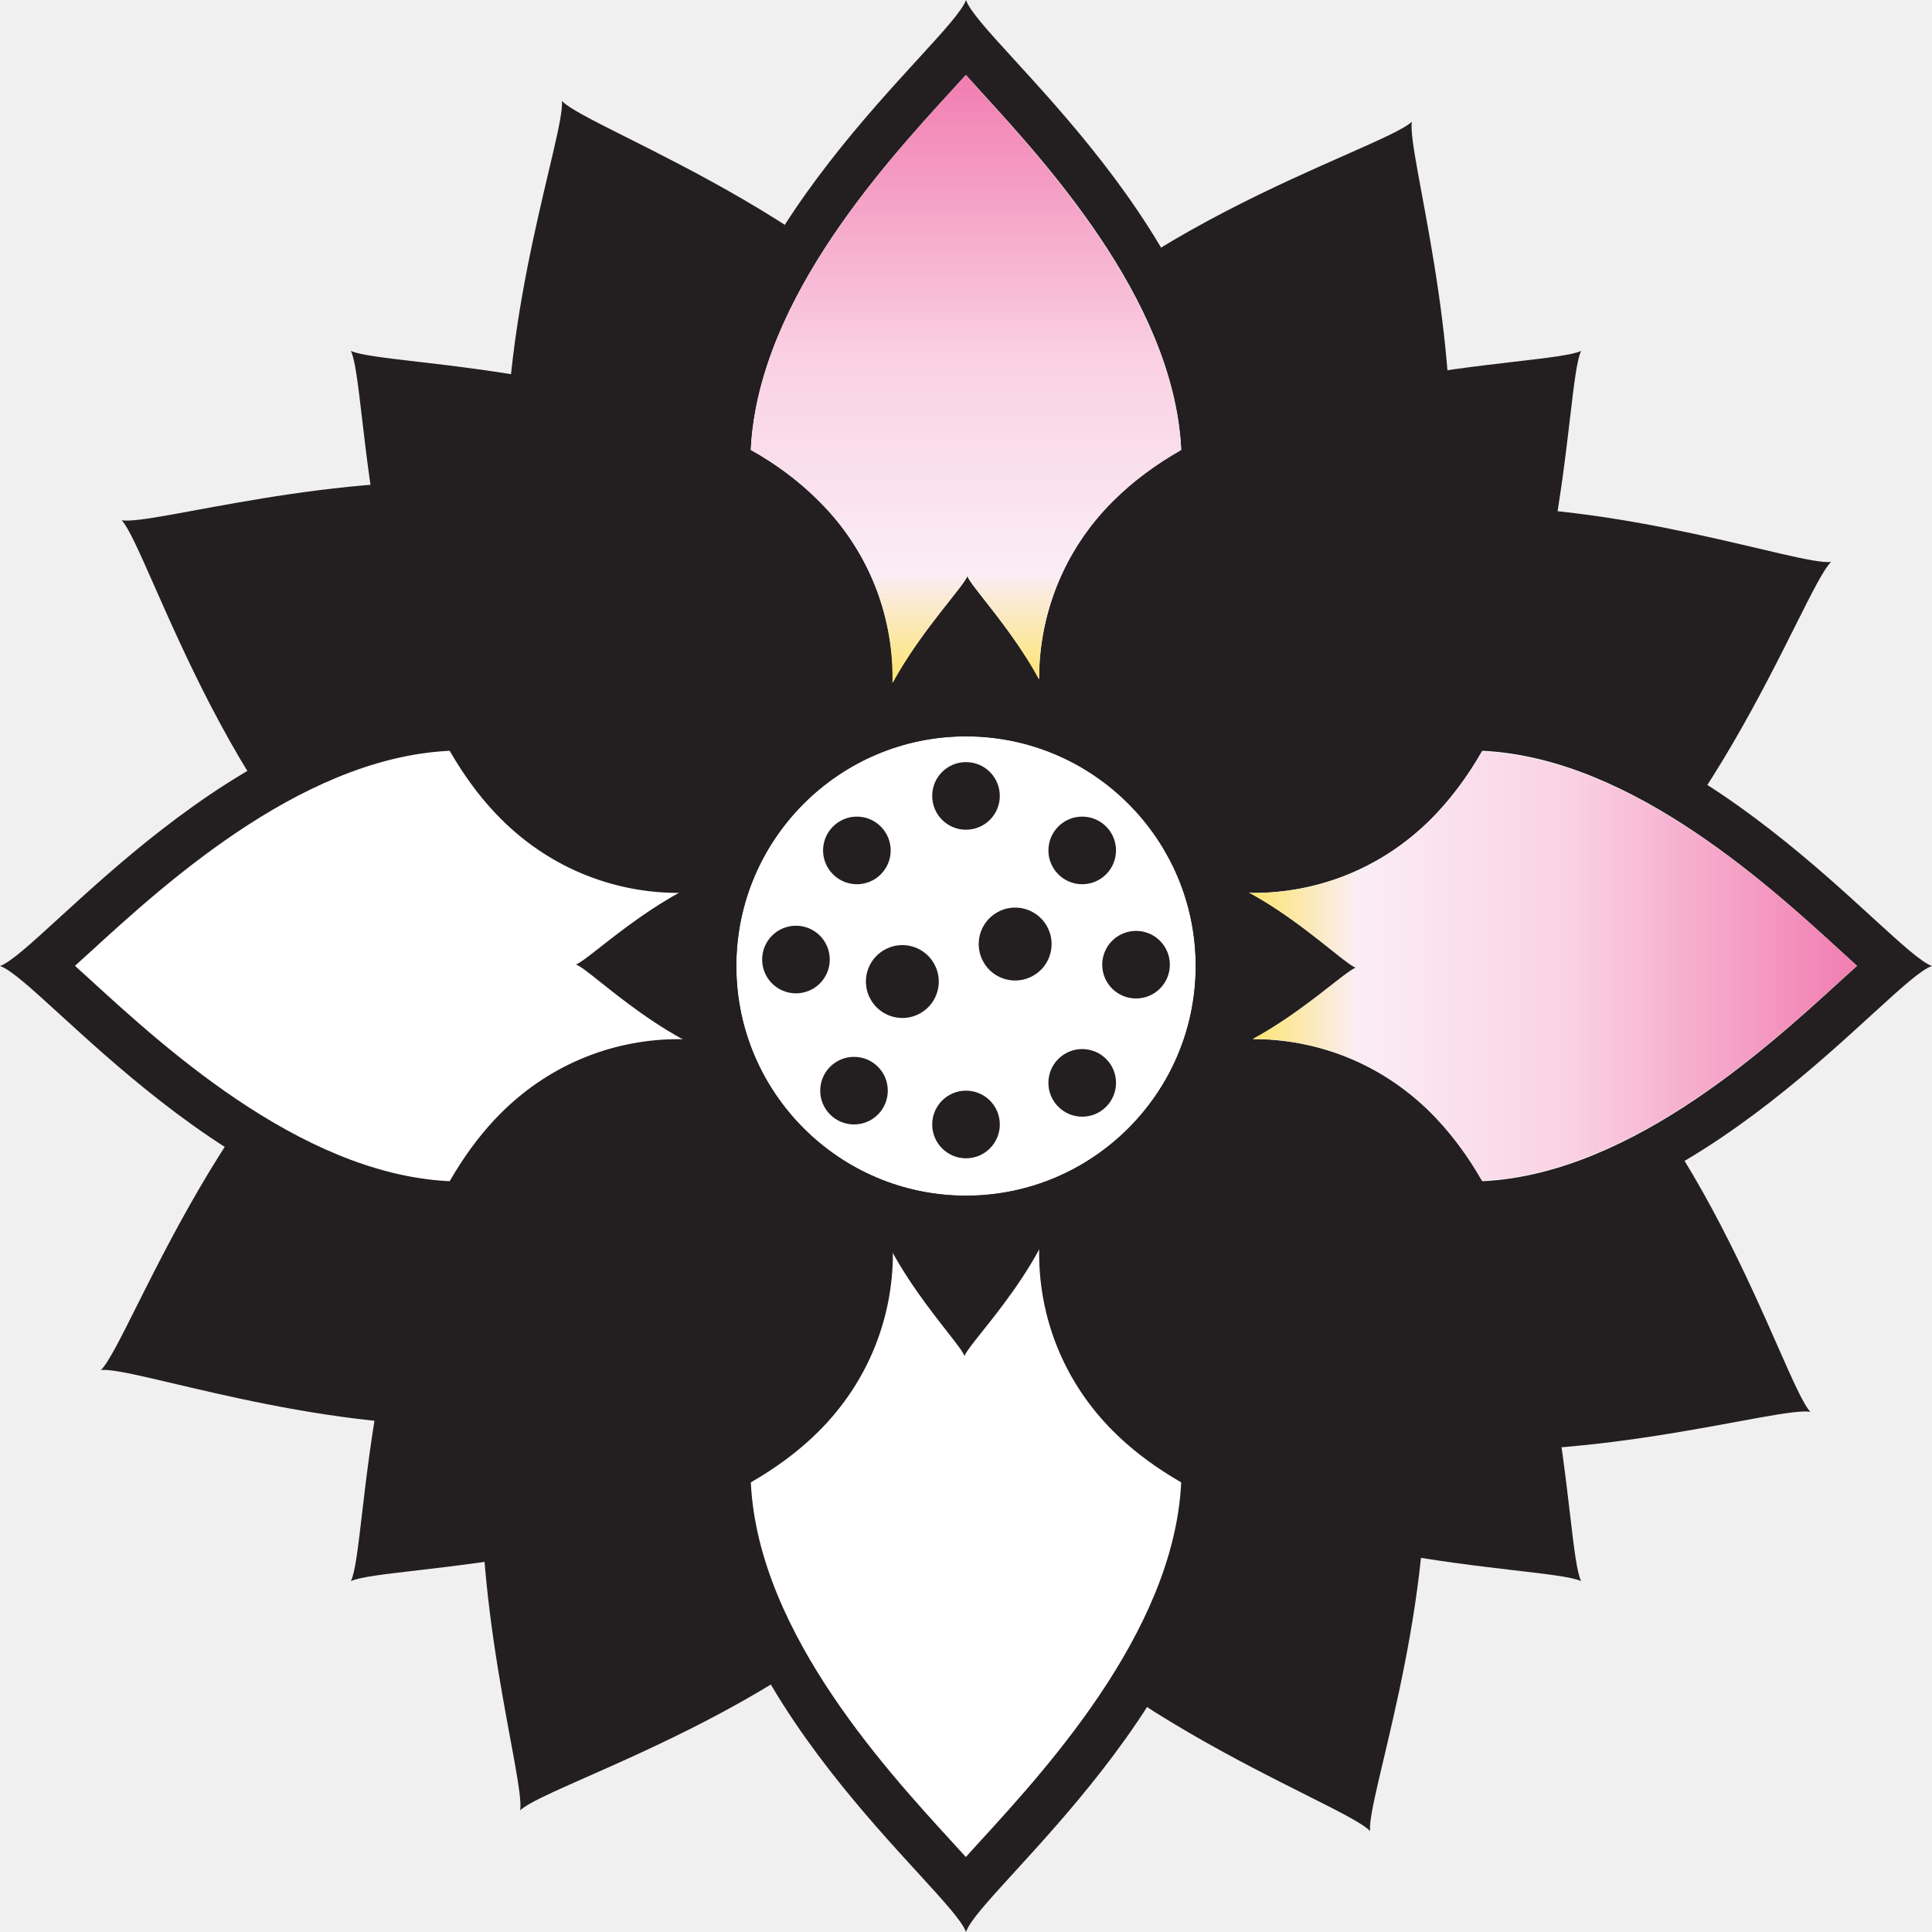
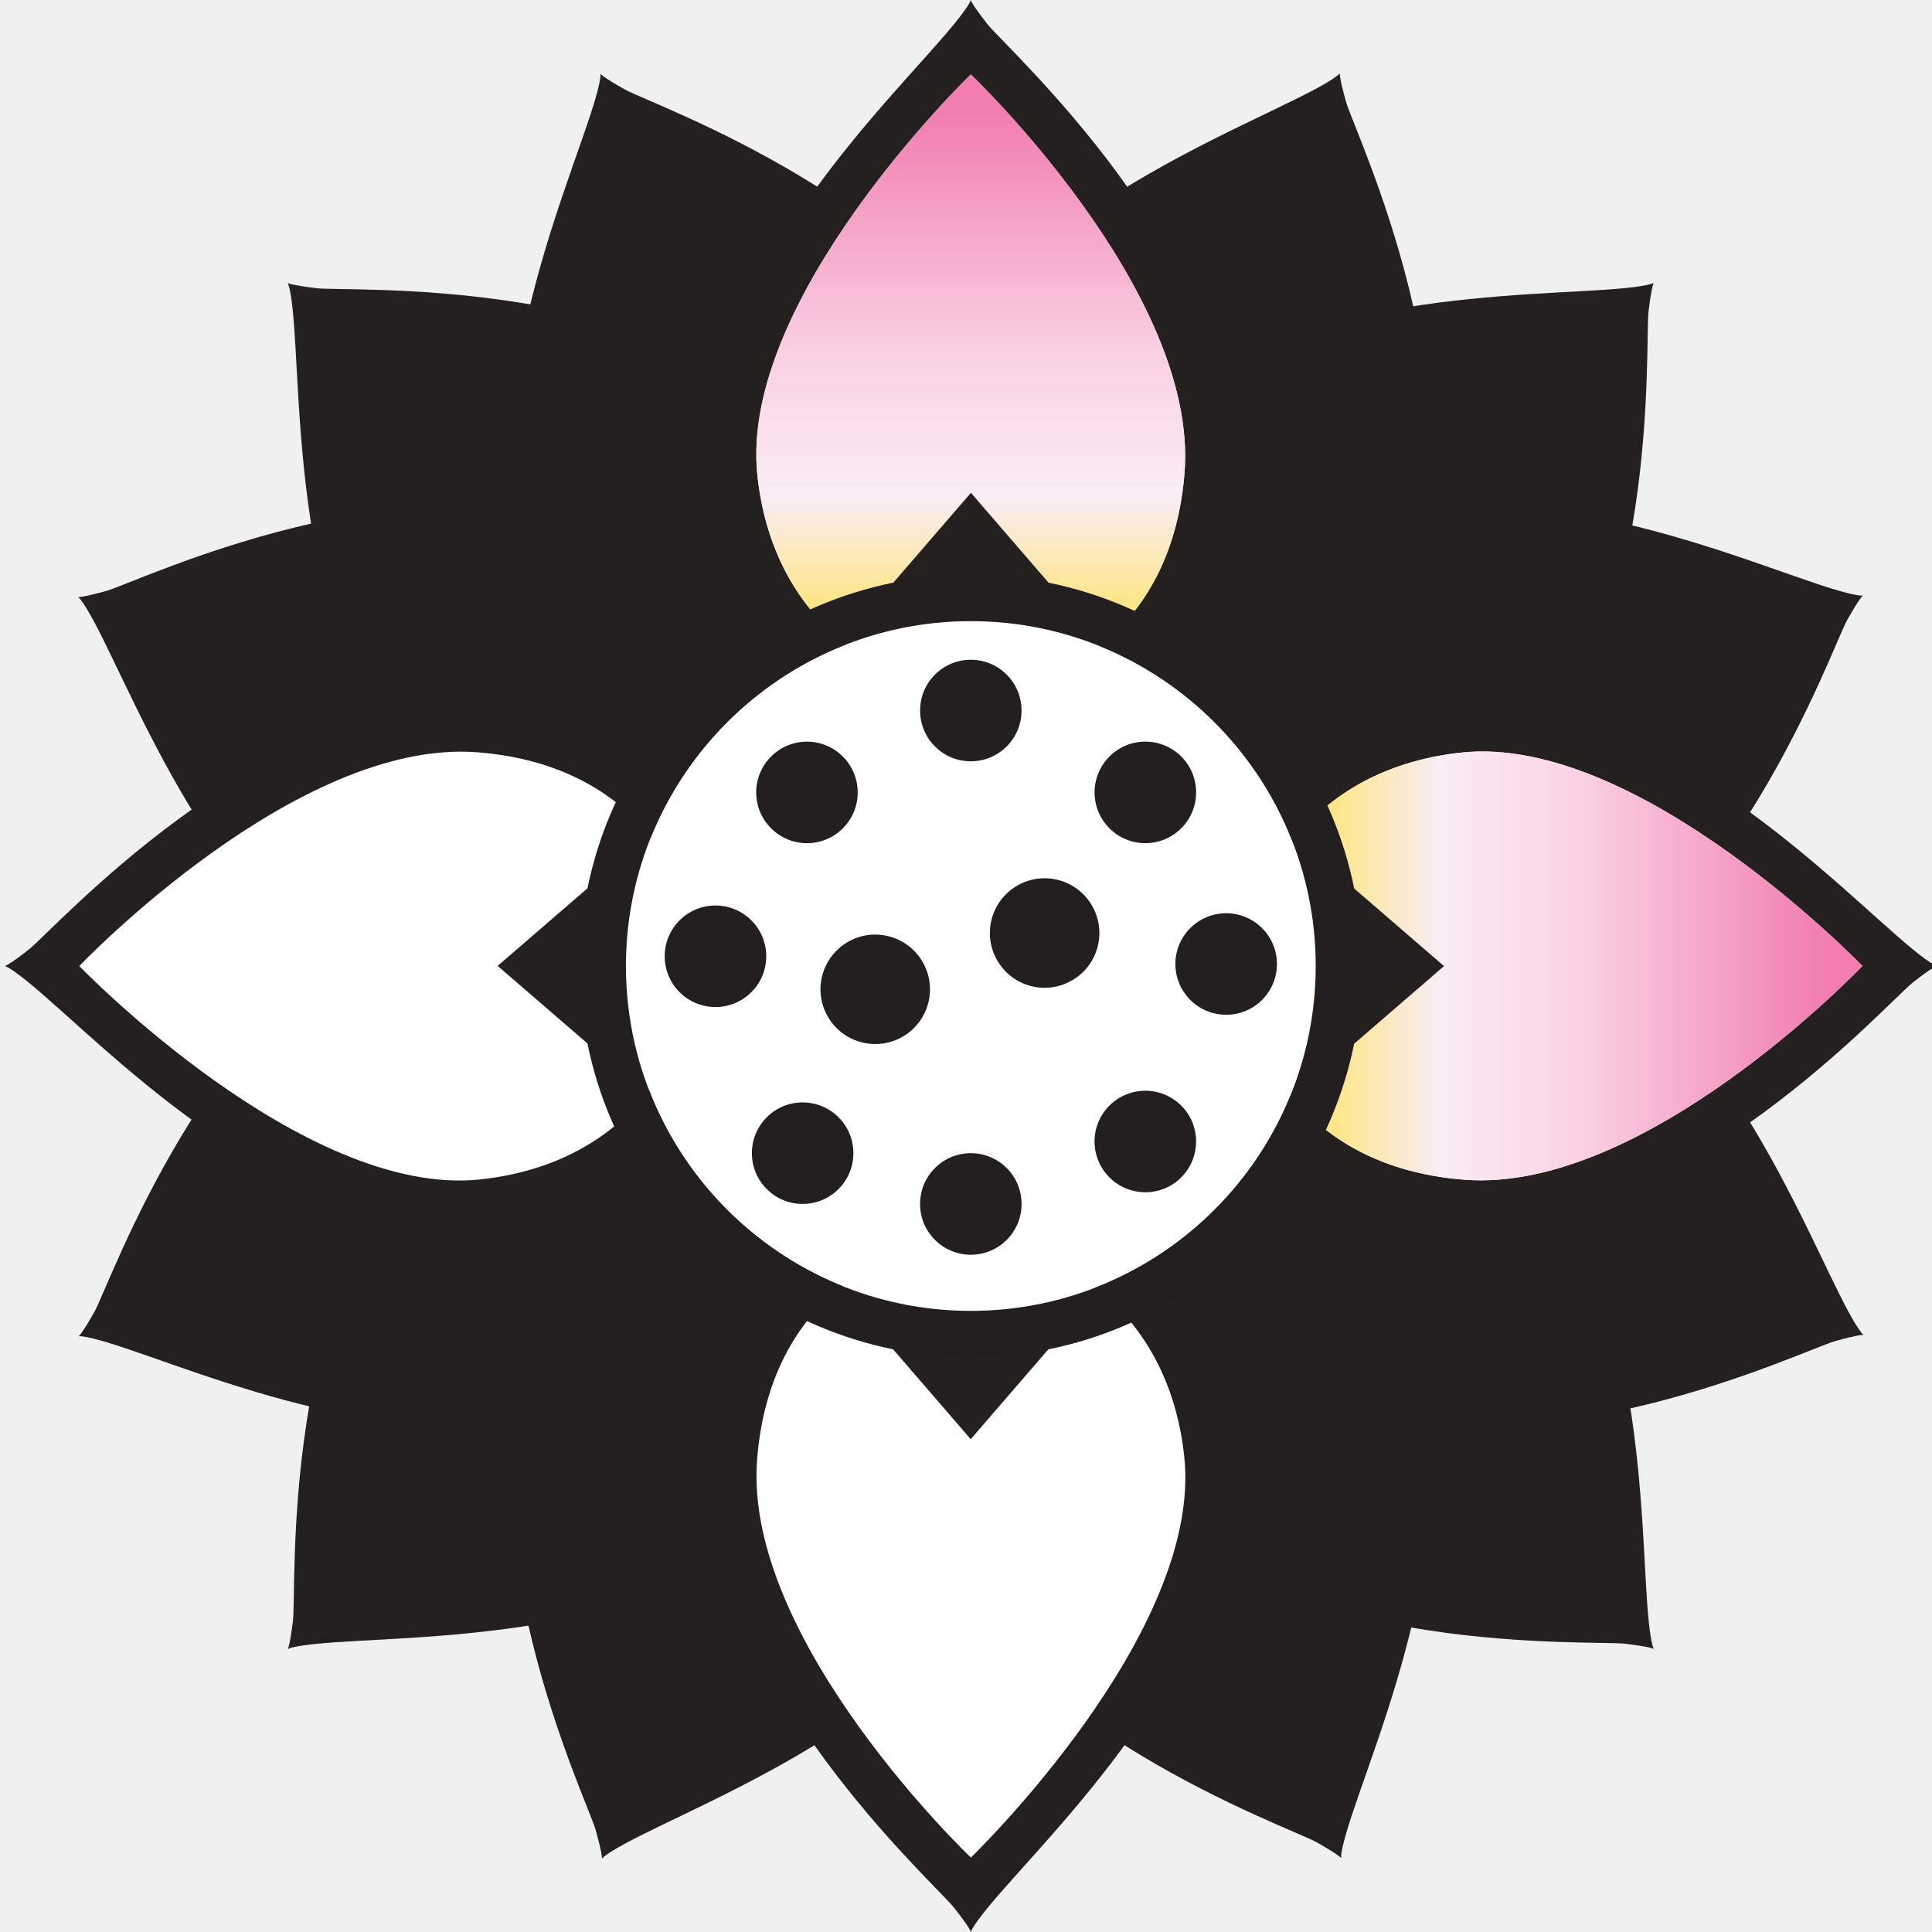
- <svg xmlns="http://www.w3.org/2000/svg" width="100%" height="100%" viewBox="0 0 400 400" version="1.1" xml:space="preserve" style="fill-rule:evenodd;clip-rule:evenodd;stroke-miterlimit:10;">
-   <g id="Layer-1" transform="matrix(5.555556,0,0,5.555556,0,0)">
-     <g transform="matrix(1,0,0,1,56.5977,35.4959)">
-       <path d="M0,1.008C6.819,-2.734 10.55,-13.486 11.641,-14.554C10.464,-14.416 3.714,-16.861 -2.639,-16.595C-2.057,-22.924 -4.159,-29.781 -3.983,-30.96C-5.08,-29.909 -16.024,-26.72 -20.095,-20.092C-23.836,-26.911 -34.614,-30.632 -35.657,-31.734C-35.54,-30.548 -37.975,-23.8 -37.701,-17.451C-44.032,-18.026 -50.895,-15.912 -52.063,-16.108C-51.025,-14.988 -47.823,-4.066 -41.196,0.002C-48.016,3.743 -51.745,14.494 -52.837,15.562C-51.658,15.424 -44.908,17.87 -38.556,17.603C-39.139,23.933 -37.036,30.791 -37.212,31.97C-36.115,30.918 -25.171,27.731 -21.101,21.103C-17.357,27.92 -6.582,31.639 -5.54,32.742C-5.657,31.556 -3.222,24.81 -3.493,18.46C2.837,19.035 9.698,16.923 10.867,17.118C9.829,15.997 6.631,5.076 0,1.008M-20.846,10.647C-21.67,9.19 -22.823,8.002 -24.178,7.287C-24.988,6.86 -25.901,6.592 -26.858,6.468C-26.935,5.505 -27.157,4.58 -27.546,3.749C-28.194,2.362 -29.325,1.152 -30.739,0.257C-29.282,-0.567 -28.094,-1.721 -27.38,-3.076C-26.951,-3.886 -26.684,-4.799 -26.561,-5.757C-25.599,-5.833 -24.674,-6.055 -23.844,-6.444C-22.457,-7.092 -21.244,-8.222 -20.351,-9.638C-19.526,-8.18 -18.37,-6.992 -17.017,-6.277C-16.206,-5.848 -15.294,-5.581 -14.336,-5.458C-14.26,-4.496 -14.036,-3.572 -13.648,-2.741C-13.001,-1.353 -11.869,-0.142 -10.455,0.753C-11.911,1.577 -13.1,2.731 -13.814,4.086C-14.243,4.896 -14.511,5.809 -14.635,6.766C-15.598,6.842 -16.521,7.065 -17.352,7.453C-18.739,8.101 -19.951,9.232 -20.846,10.647" style="fill:rgb(35,31,32);fill-rule:nonzero;" />
+ <svg xmlns="http://www.w3.org/2000/svg" width="100%" height="100%" viewBox="0 0 400 400" version="1.1" xml:space="preserve" style="fill-rule:evenodd;clip-rule:evenodd;stroke-linejoin:round;stroke-miterlimit:2;">
+   <g id="Layer1" transform="matrix(1,0,0,1,1,0)">
+     <g transform="matrix(100.9505,41.76714,41.76714,-100.9505,112.2667,82.81284)">
+       <path d="M-0.143,0.61C-0.143,0.61 -0.138,0.605 -0.133,0.556C-0.115,0.378 -0.133,-0.088 0.114,-0.342C0.59,-0.831 1.304,-0.151 0.82,0.343C0.543,0.625 -0.026,0.593 -0.088,0.6C-0.138,0.606 -0.143,0.61 -0.143,0.61Z" style="fill:rgb(35,32,31);fill-rule:nonzero;" />
    </g>
-     <g transform="matrix(0.423156,0.906057,0.906057,-0.423156,30.64214,31.51531)">
-       <path d="M6.331,-4.031C2.472,-4.03 -0.655,-0.903 -0.657,2.956C-0.657,6.815 2.473,9.944 6.331,9.945C10.189,9.944 13.317,6.816 13.318,2.958C13.319,-0.903 10.188,-4.03 6.331,-4.031" style="fill:rgb(35,31,32);fill-rule:nonzero;" />
+     <g transform="matrix(41.76714,-100.9505,-100.9505,-41.76714,82.82576,287.7107)">
+       <path d="M-0.143,0.61C-0.143,0.61 -0.138,0.605 -0.133,0.556C-0.115,0.378 -0.133,-0.088 0.114,-0.342C0.59,-0.831 1.304,-0.151 0.82,0.343C0.543,0.625 -0.026,0.593 -0.088,0.6C-0.138,0.606 -0.143,0.61 -0.143,0.61Z" style="fill:rgb(35,32,31);fill-rule:nonzero;" />
    </g>
-     <g transform="matrix(1,0,0,1,17.2275,27.1106)">
-       <path d="M0,17.781C-5.969,17.781 -11.458,12.763 -14.407,10.069C-14.951,9.572 -15.378,9.183 -15.729,8.885C-15.389,8.593 -14.974,8.216 -14.448,7.734C-11.494,5.032 -5.995,0 0,0C5.766,0 9.785,4.684 9.785,8.889C9.785,13.095 5.766,17.781 0,17.781" style="fill:white;fill-rule:nonzero;" />
+     <g transform="matrix(-100.9505,-41.76714,-41.76714,100.9505,287.7237,317.1517)">
+       <path d="M-0.143,0.61C-0.143,0.61 -0.138,0.605 -0.133,0.556C-0.115,0.378 -0.133,-0.088 0.114,-0.342C0.59,-0.831 1.304,-0.151 0.82,0.343C0.543,0.625 -0.026,0.593 -0.088,0.6C-0.138,0.606 -0.143,0.61 -0.143,0.61Z" style="fill:rgb(35,32,31);fill-rule:nonzero;" />
    </g>
-     <g transform="matrix(1,0,0,1,17.2275,44.0317)">
-       <path d="M0,-16.063C5.26,-16.063 8.925,-11.83 8.925,-8.032C8.925,-4.233 5.26,0 0,0C-5.635,0 -10.964,-4.87 -13.827,-7.487C-14.046,-7.686 -14.247,-7.87 -14.433,-8.038C-14.258,-8.195 -14.07,-8.367 -13.868,-8.552C-11,-11.176 -5.661,-16.063 0,-16.063M0,-17.781C-8.472,-17.781 -15.652,-8.585 -17.229,-8.032C-15.652,-7.509 -8.472,1.718 0,1.718C6.25,1.718 10.644,-3.368 10.644,-8.032C10.644,-12.694 6.25,-17.781 0,-17.781" style="fill:rgb(35,31,32);fill-rule:nonzero;" />
+     <g transform="matrix(-41.76714,100.9505,100.9505,41.76714,317.1646,112.2538)">
+       <path d="M-0.143,0.61C-0.143,0.61 -0.138,0.605 -0.133,0.556C-0.115,0.378 -0.133,-0.088 0.114,-0.342C0.59,-0.831 1.304,-0.151 0.82,0.343C0.543,0.625 -0.026,0.593 -0.088,0.6C-0.138,0.606 -0.143,0.61 -0.143,0.61Z" style="fill:rgb(35,32,31);fill-rule:nonzero;" />
    </g>
-     <g transform="matrix(1,0,0,1,54.7725,27.1106)">
-       <path d="M0,17.781C-5.767,17.781 -9.785,13.095 -9.785,8.889C-9.785,4.684 -5.767,0 0,0C5.995,0 11.494,5.032 14.448,7.734C14.973,8.216 15.388,8.593 15.729,8.885C15.378,9.183 14.951,9.572 14.407,10.069C11.458,12.763 5.968,17.781 0,17.781" style="fill:white;fill-rule:nonzero;" />
+     <g transform="matrix(100.9166,-41.84893,-41.84893,-100.9166,55.12306,179.1769)">
+       <path d="M-0.143,0.61C-0.143,0.61 -0.138,0.605 -0.133,0.556C-0.115,0.378 -0.133,-0.088 0.114,-0.342C0.59,-0.831 1.304,-0.151 0.82,0.343C0.543,0.625 -0.026,0.593 -0.088,0.6C-0.138,0.606 -0.143,0.61 -0.143,0.61Z" style="fill:rgb(35,32,31);fill-rule:nonzero;" />
    </g>
-     <g transform="matrix(1,0,0,1,54.7725,44.0317)">
-       <path d="M0,-16.063C5.661,-16.063 11,-11.176 13.868,-8.552C14.069,-8.367 14.258,-8.195 14.432,-8.038C14.247,-7.87 14.046,-7.686 13.827,-7.487C10.964,-4.87 5.634,0 0,0C-5.26,0 -8.925,-4.233 -8.925,-8.032C-8.925,-11.83 -5.26,-16.063 0,-16.063M0,-17.781C-6.25,-17.781 -10.645,-12.694 -10.645,-8.032C-10.645,-3.368 -6.25,1.718 0,1.718C8.471,1.718 15.651,-7.509 17.227,-8.032C15.651,-8.585 8.471,-17.781 0,-17.781" style="fill:rgb(35,31,32);fill-rule:nonzero;" />
+     <g transform="matrix(-41.84893,-100.9166,-100.9166,41.84893,179.1899,344.8795)">
+       <path d="M-0.143,0.61C-0.143,0.61 -0.138,0.605 -0.133,0.556C-0.115,0.378 -0.133,-0.088 0.114,-0.342C0.59,-0.831 1.304,-0.151 0.82,0.343C0.543,0.625 -0.026,0.593 -0.088,0.6C-0.138,0.606 -0.143,0.61 -0.143,0.61Z" style="fill:rgb(35,32,31);fill-rule:nonzero;" />
    </g>
-     <g transform="matrix(1,0,0,1,35.9951,44.988)">
-       <path d="M0,25.514C-0.292,25.172 -0.669,24.758 -1.149,24.232C-3.853,21.278 -8.886,15.78 -8.886,9.785C-8.886,4.018 -4.2,0 0.005,0C4.21,0 8.896,4.018 8.896,9.785C8.896,15.752 3.879,21.243 1.185,24.191C0.687,24.735 0.299,25.162 0,25.514" style="fill:white;fill-rule:nonzero;" />
+     <g transform="matrix(-100.9166,41.84893,41.84893,100.9166,344.8924,220.8127)">
+       <path d="M-0.143,0.61C-0.143,0.61 -0.138,0.605 -0.133,0.556C-0.115,0.378 -0.133,-0.088 0.114,-0.342C0.59,-0.831 1.304,-0.151 0.82,0.343C0.543,0.625 -0.026,0.593 -0.088,0.6C-0.138,0.606 -0.143,0.61 -0.143,0.61Z" style="fill:rgb(35,32,31);fill-rule:nonzero;" />
    </g>
-     <g transform="matrix(1,0,0,1,36,70.2807)">
-       <path d="M0,-24.433C3.8,-24.433 8.031,-20.767 8.031,-15.508C8.031,-9.874 3.161,-4.543 0.544,-1.681C0.346,-1.462 0.162,-1.261 -0.006,-1.076C-0.164,-1.249 -0.336,-1.438 -0.521,-1.64C-3.146,-4.508 -8.03,-9.846 -8.03,-15.508C-8.03,-20.767 -3.799,-24.433 0,-24.433M0,-26.152C-4.663,-26.152 -9.75,-21.758 -9.75,-15.508C-9.75,-7.037 -0.554,0.144 0,1.719C0.522,0.144 9.75,-7.037 9.75,-15.508C9.75,-21.758 4.663,-26.152 0,-26.152" style="fill:rgb(35,31,32);fill-rule:nonzero;" />
+     <g transform="matrix(41.84893,100.9166,100.9166,-41.84893,220.8256,55.11012)">
+       <path d="M-0.143,0.61C-0.143,0.61 -0.138,0.605 -0.133,0.556C-0.115,0.378 -0.133,-0.088 0.114,-0.342C0.59,-0.831 1.304,-0.151 0.82,0.343C0.543,0.625 -0.026,0.593 -0.088,0.6C-0.138,0.606 -0.143,0.61 -0.143,0.61Z" style="fill:rgb(35,32,31);fill-rule:nonzero;" />
    </g>
-     <g transform="matrix(1,0,0,1,36,1.4977)">
-       <path d="M0,25.514C-4.205,25.514 -8.891,21.495 -8.891,15.729C-8.891,9.735 -3.858,4.236 -1.154,1.282C-0.674,0.756 -0.297,0.342 -0.005,0C0.294,0.352 0.683,0.78 1.18,1.324C3.874,4.272 8.892,9.761 8.892,15.729C8.892,21.495 4.205,25.514 0,25.514" style="fill:white;fill-rule:nonzero;" />
+     <g transform="matrix(109.2497,0.031365,0.031365,-109.2497,74.14596,125.2279)">
+       <path d="M-0.143,0.61C-0.143,0.61 -0.138,0.605 -0.133,0.556C-0.115,0.378 -0.133,-0.088 0.114,-0.342C0.59,-0.831 1.304,-0.151 0.82,0.343C0.543,0.625 -0.026,0.593 -0.088,0.6C-0.138,0.606 -0.143,0.61 -0.143,0.61Z" style="fill:rgb(35,32,31);fill-rule:nonzero;" />
    </g>
-     <g transform="matrix(1,0,0,1,35.9941,25.0759)">
-       <path d="M0,-22.281C0.168,-22.094 0.351,-21.894 0.55,-21.676C3.167,-18.812 8.038,-13.483 8.038,-7.848C8.038,-2.589 3.805,1.077 0.006,1.077C-3.793,1.077 -8.025,-2.589 -8.025,-7.848C-8.025,-13.51 -3.14,-18.848 -0.515,-21.717C-0.329,-21.92 -0.158,-22.107 0,-22.281M0.006,-25.076C-0.548,-23.501 -9.744,-16.319 -9.744,-7.848C-9.744,-1.597 -4.657,2.795 0.006,2.795C4.67,2.795 9.756,-1.597 9.756,-7.848C9.756,-16.319 0.528,-23.501 0.006,-25.076" style="fill:rgb(35,31,32);fill-rule:nonzero;" />
+     <g transform="matrix(0.031365,-109.2497,-109.2497,-0.031365,125.2183,325.8308)">
+       <path d="M-0.143,0.61C-0.143,0.61 -0.138,0.605 -0.133,0.556C-0.115,0.378 -0.133,-0.088 0.114,-0.342C0.59,-0.831 1.304,-0.151 0.82,0.343C0.543,0.625 -0.026,0.593 -0.088,0.6C-0.138,0.606 -0.143,0.61 -0.143,0.61Z" style="fill:rgb(35,32,31);fill-rule:nonzero;" />
    </g>
-     <g transform="matrix(1,0,0,1,57.8164,39.5852)">
-       <path d="M0,18.238C-0.34,18.193 -0.746,18.145 -1.235,18.088C-5.011,17.647 -12.039,16.828 -15.724,13.143C-17.326,11.542 -18.216,9.426 -18.231,7.186C-18.244,5.16 -17.511,3.208 -16.267,1.964C-15.02,0.717 -13.136,0 -11.102,0C-8.841,0 -6.705,0.89 -5.088,2.508C-1.424,6.171 -0.601,13.178 -0.159,16.942C-0.099,17.458 -0.048,17.884 0,18.238" style="fill:white;fill-rule:nonzero;" />
+     <g transform="matrix(-109.2497,-0.031365,-0.031365,109.2497,325.8212,274.7585)">
+       <path d="M-0.143,0.61C-0.143,0.61 -0.138,0.605 -0.133,0.556C-0.115,0.378 -0.133,-0.088 0.114,-0.342C0.59,-0.831 1.304,-0.151 0.82,0.343C0.543,0.625 -0.026,0.593 -0.088,0.6C-0.138,0.606 -0.143,0.61 -0.143,0.61Z" style="fill:rgb(35,32,31);fill-rule:nonzero;" />
    </g>
-     <g transform="matrix(1,0,0,1,46.7158,58.9256)">
-       <path d="M0,-20.2L0,-18.482C2.031,-18.482 3.95,-17.68 5.405,-16.225C8.858,-12.773 9.659,-5.959 10.088,-2.298C10.097,-2.225 10.104,-2.157 10.113,-2.089C10.063,-2.094 10.015,-2.099 9.965,-2.106C6.293,-2.534 -0.543,-3.332 -4.017,-6.804C-5.457,-8.246 -6.258,-10.148 -6.271,-12.16C-6.283,-13.961 -5.644,-15.683 -4.56,-16.768C-3.487,-17.841 -1.783,-18.482 -0.001,-18.482L0,-20.2ZM-0.001,-20.2C-2.247,-20.199 -4.37,-19.388 -5.774,-17.984C-8.608,-15.149 -9.03,-9.387 -5.231,-5.59C-0.083,-0.441 10.915,-0.621 12.209,0C11.568,-1.275 11.769,-12.293 6.62,-17.441C4.703,-19.358 2.287,-20.2 -0.001,-20.2" style="fill:rgb(35,31,32);fill-rule:nonzero;" />
+     <g transform="matrix(-0.031365,109.2497,109.2497,0.031365,274.7489,74.15558)">
+       <path d="M-0.143,0.61C-0.143,0.61 -0.138,0.605 -0.133,0.556C-0.115,0.378 -0.133,-0.088 0.114,-0.342C0.59,-0.831 1.304,-0.151 0.82,0.343C0.543,0.625 -0.026,0.593 -0.088,0.6C-0.138,0.606 -0.143,0.61 -0.143,0.61Z" style="fill:rgb(35,32,31);fill-rule:nonzero;" />
    </g>
-     <g transform="matrix(1,0,0,1,25.2861,14.179)">
-       <path d="M0,18.238C-2.261,18.238 -4.397,17.346 -6.013,15.729C-9.677,12.065 -10.5,5.059 -10.942,1.295C-11.003,0.78 -11.054,0.354 -11.103,0C-10.762,0.045 -10.356,0.092 -9.868,0.149C-6.091,0.59 0.937,1.409 4.623,5.093C6.225,6.696 7.115,8.811 7.13,11.051C7.144,13.078 6.409,15.03 5.166,16.273C3.917,17.521 2.034,18.238 0,18.238" style="fill:white;fill-rule:nonzero;" />
+     <g transform="matrix(77.27336,-77.22901,-77.22901,-77.27336,58.1523,236.1136)">
+       <path d="M-0.143,0.61C-0.143,0.61 -0.138,0.605 -0.133,0.556C-0.115,0.378 -0.133,-0.088 0.114,-0.342C0.59,-0.831 1.304,-0.151 0.82,0.343C0.543,0.625 -0.026,0.593 -0.088,0.6C-0.138,0.606 -0.143,0.61 -0.143,0.61Z" style="fill:rgb(35,32,31);fill-rule:nonzero;" />
    </g>
-     <g transform="matrix(1,0,0,1,15.1729,31.187)">
-       <path d="M0,-16.022C0.048,-16.016 0.096,-16.011 0.146,-16.005C3.818,-15.577 10.655,-14.781 14.129,-11.307C15.569,-9.866 16.371,-7.964 16.385,-5.951C16.396,-4.149 15.756,-2.427 14.672,-1.342C13.599,-0.27 11.895,0.37 10.113,0.37C8.082,0.37 6.162,-0.431 4.708,-1.886C1.255,-5.339 0.454,-12.152 0.024,-15.813C0.016,-15.884 0.008,-15.954 0,-16.022M-2.098,-18.111C-1.457,-16.835 -1.656,-5.819 3.493,-0.671C5.41,1.248 7.825,2.089 10.113,2.089C12.358,2.089 14.482,1.277 15.887,-0.126C18.722,-2.96 19.142,-8.723 15.344,-12.522C10.196,-17.669 -0.803,-17.49 -2.098,-18.111" style="fill:rgb(35,31,32);fill-rule:nonzero;" />
+     <g transform="matrix(64.382,-64.34504,-64.34504,-64.382,60.52415,230.0809)">
+       <path d="M-0.117,0.584C-0.117,0.584 -0.13,-0.15 0.185,-0.404C0.682,-0.805 1.299,-0.216 0.867,0.288C0.598,0.602 -0.117,0.584 -0.117,0.584Z" style="fill:white;fill-rule:nonzero;" />
    </g>
-     <g transform="matrix(1,0,0,1,46.7148,14.179)">
-       <path d="M0,18.238C-2.034,18.238 -3.917,17.521 -5.165,16.273C-7.682,13.758 -8.076,8.548 -4.622,5.093C-0.937,1.409 6.092,0.59 9.868,0.149C10.355,0.092 10.762,0.045 11.102,0C11.054,0.353 11.003,0.78 10.942,1.294C10.501,5.058 9.679,12.065 6.014,15.729C4.396,17.346 2.262,18.238 0.001,18.238L0,18.238Z" style="fill:white;fill-rule:nonzero;" />
+     <g transform="matrix(-0.008856,30.84769,30.84769,0.008856,111.9391,183.4171)">
+       <path d="M0.537,-0.321L0.015,0.283L1.06,0.285L0.537,-0.321Z" style="fill:rgb(35,32,31);fill-rule:nonzero;" />
    </g>
-     <g transform="matrix(1,0,0,1,56.8281,31.187)">
-       <path d="M0,-16.022C-0.008,-15.955 -0.016,-15.886 -0.024,-15.814C-0.454,-12.153 -1.254,-5.339 -4.708,-1.886C-6.163,-0.431 -8.082,0.37 -10.113,0.37C-11.896,0.37 -13.599,-0.27 -14.672,-1.342C-16.899,-3.57 -17.225,-8.21 -14.129,-11.307C-10.654,-14.781 -3.818,-15.577 -0.146,-16.005C-0.097,-16.011 -0.048,-16.016 0,-16.022M2.098,-18.111C0.803,-17.49 -10.195,-17.669 -15.344,-12.522C-19.143,-8.723 -18.72,-2.96 -15.887,-0.126C-14.482,1.277 -12.359,2.089 -10.113,2.089C-7.825,2.089 -5.409,1.248 -3.492,-0.671C1.656,-5.819 1.457,-16.835 2.098,-18.111" style="fill:rgb(35,31,32);fill-rule:nonzero;" />
+     <g transform="matrix(-77.22901,-77.27336,-77.27336,77.22901,236.1136,341.8477)">
+       <path d="M-0.143,0.61C-0.143,0.61 -0.138,0.605 -0.133,0.556C-0.115,0.378 -0.133,-0.088 0.114,-0.342C0.59,-0.831 1.304,-0.151 0.82,0.343C0.543,0.625 -0.026,0.593 -0.088,0.6C-0.138,0.606 -0.143,0.61 -0.143,0.61Z" style="fill:rgb(35,32,31);fill-rule:nonzero;" />
    </g>
-     <g transform="matrix(1,0,0,1,14.1846,39.5852)">
-       <path d="M0,18.238C0.048,17.884 0.099,17.458 0.158,16.942C0.601,13.178 1.425,6.171 5.088,2.508C6.705,0.89 8.841,0 11.102,0C13.136,0 15.019,0.717 16.268,1.964C17.511,3.208 18.246,5.16 18.231,7.186C18.217,9.426 17.327,11.542 15.724,13.144C12.04,16.828 5.01,17.648 1.233,18.088C0.746,18.145 0.34,18.193 0,18.238" style="fill:white;fill-rule:nonzero;" />
+     <g transform="matrix(-64.34504,-64.382,-64.382,64.34504,230.0809,339.4759)">
+       <path d="M-0.117,0.584C-0.117,0.584 -0.13,-0.15 0.185,-0.404C0.682,-0.805 1.299,-0.216 0.867,0.288C0.598,0.602 -0.117,0.584 -0.117,0.584Z" style="fill:white;fill-rule:nonzero;" />
    </g>
-     <g transform="matrix(1,0,0,1,25.2861,57.2073)">
-       <path d="M0,-16.763C1.782,-16.763 3.486,-16.122 4.558,-15.05C5.643,-13.966 6.283,-12.243 6.271,-10.441C6.257,-8.428 5.456,-6.526 4.015,-5.085C0.542,-1.613 -6.295,-0.815 -9.967,-0.387C-10.017,-0.381 -10.066,-0.376 -10.113,-0.37C-10.106,-0.438 -10.097,-0.508 -10.089,-0.579C-9.659,-4.241 -8.859,-11.055 -5.406,-14.507C-3.951,-15.961 -2.032,-16.763 0,-16.763M0,-18.481C-2.288,-18.481 -4.704,-17.639 -6.621,-15.722C-11.77,-10.576 -11.57,0.444 -12.21,1.718C-10.916,1.098 0.083,1.277 5.229,-3.87C9.029,-7.669 8.608,-13.431 5.772,-16.265C4.369,-17.669 2.246,-18.481 0,-18.481" style="fill:rgb(35,31,32);fill-rule:nonzero;" />
+     <g transform="matrix(30.84769,0.008856,0.008856,-30.84769,183.4171,288.0609)">
+       <path d="M0.537,-0.321L0.015,0.283L1.06,0.285L0.537,-0.321Z" style="fill:rgb(35,32,31);fill-rule:nonzero;" />
    </g>
-     <g transform="matrix(1,0,0,1,43.9072,32.2654)">
-       <path d="M0,7.47C3.045,7.052 6.062,3.989 6.628,3.792C6.057,3.6 2.997,0.428 -0.083,0.046C0.896,-2.101 0.895,-4.873 1.093,-5.267C0.696,-5.078 -2.027,-5.074 -4.163,-4.118C-4.553,-7.18 -7.665,-10.232 -7.853,-10.801C-8.057,-10.227 -11.251,-7.133 -11.602,-4.036C-13.762,-5.027 -16.576,-5.002 -16.982,-5.192C-16.785,-4.805 -16.762,-2.122 -15.814,0C-18.86,0.417 -21.878,3.481 -22.444,3.678C-21.872,3.87 -18.813,7.041 -15.733,7.424C-16.713,9.571 -16.71,12.342 -16.909,12.738C-16.511,12.546 -13.788,12.543 -11.652,11.587C-11.262,14.653 -8.15,17.701 -7.965,18.271C-7.76,17.697 -4.564,14.603 -4.215,11.504C-2.053,12.495 0.762,12.47 1.168,12.661C0.97,12.275 0.947,9.592 0,7.47M-9.082,7.093C-9.217,6.541 -9.479,6.044 -9.849,5.674C-10.221,5.301 -10.726,5.038 -11.284,4.906C-11.13,4.518 -11.043,4.117 -11.041,3.723C-11.039,3.343 -11.117,2.958 -11.257,2.584C-10.714,2.444 -10.226,2.179 -9.863,1.811C-9.489,1.43 -9.229,0.917 -9.103,0.349C-8.707,0.51 -8.298,0.6 -7.896,0.602C-7.509,0.604 -7.115,0.523 -6.734,0.377C-6.6,0.929 -6.338,1.425 -5.968,1.795C-5.595,2.168 -5.091,2.431 -4.531,2.564C-4.686,2.951 -4.773,3.353 -4.774,3.747C-4.776,4.126 -4.698,4.511 -4.56,4.886C-5.103,5.026 -5.589,5.291 -5.951,5.659C-6.325,6.04 -6.587,6.553 -6.714,7.121C-7.108,6.96 -7.518,6.87 -7.92,6.868C-8.308,6.866 -8.701,6.949 -9.082,7.093" style="fill:rgb(35,31,32);fill-rule:nonzero;" />
+     <g transform="matrix(-77.27336,77.22901,77.22901,77.27336,341.8477,163.8864)">
+       <path d="M-0.143,0.61C-0.143,0.61 -0.138,0.605 -0.133,0.556C-0.115,0.378 -0.133,-0.088 0.114,-0.342C0.59,-0.831 1.304,-0.151 0.82,0.343C0.543,0.625 -0.026,0.593 -0.088,0.6C-0.138,0.606 -0.143,0.61 -0.143,0.61Z" style="fill:rgb(35,32,31);fill-rule:nonzero;" />
    </g>
-     <g transform="matrix(-1,0,0,1,36.001,44.5594)">
-       <path d="M0.001,-17.118C4.72,-17.118 8.56,-13.278 8.56,-8.558C8.56,-3.84 4.72,0 0.001,0C-4.719,0 -8.559,-3.84 -8.559,-8.558C-8.559,-13.278 -4.719,-17.118 0.001,-17.118" style="fill:white;fill-rule:nonzero;" />
+     <g transform="matrix(-64.382,64.34504,64.34504,64.382,339.4759,169.9191)">
+       <path d="M-0.117,0.584C-0.117,0.584 -0.13,-0.15 0.185,-0.404C0.682,-0.805 1.299,-0.216 0.867,0.288C0.598,0.602 -0.117,0.584 -0.117,0.584Z" style="fill:white;fill-rule:nonzero;" />
    </g>
-     <g transform="matrix(1,0,0,1,36,45.7049)">
-       <path d="M0,-19.409C-5.351,-19.409 -9.705,-15.055 -9.705,-9.704C-9.705,-4.354 -5.351,0 0,0C5.352,0 9.705,-4.354 9.705,-9.704C9.705,-15.055 5.352,-19.409 0,-19.409M0,-1.146C-4.719,-1.146 -8.559,-4.985 -8.559,-9.704C-8.559,-14.424 -4.719,-18.263 0,-18.263C4.72,-18.263 8.56,-14.424 8.56,-9.704C8.56,-4.985 4.72,-1.146 0,-1.146" style="fill:rgb(35,31,32);fill-rule:nonzero;" />
+     <g transform="matrix(-64.382,64.34504,64.34504,64.382,339.4759,169.9191)">
+       <path d="M-0.117,0.584C-0.117,0.584 -0.13,-0.15 0.185,-0.404C0.682,-0.805 1.299,-0.216 0.867,0.288C0.598,0.602 -0.117,0.584 -0.117,0.584Z" style="fill:url(#_Linear1);fill-rule:nonzero;" />
    </g>
-     <g transform="matrix(0,-1,-1,0,35.9998,28.4011)">
-       <path d="M-1.26,-1.26C-1.956,-1.26 -2.52,-0.697 -2.52,0.001C-2.52,0.696 -1.956,1.26 -1.26,1.26C-0.564,1.26 0,0.696 0,0.001C0,-0.697 -0.564,-1.26 -1.26,-1.26" style="fill:rgb(35,31,32);fill-rule:nonzero;" />
+     <g transform="matrix(0.008856,-30.84769,-30.84769,-0.008856,288.0609,216.5829)">
+       <path d="M0.537,-0.321L0.015,0.283L1.06,0.285L0.537,-0.321Z" style="fill:rgb(35,32,31);fill-rule:nonzero;" />
    </g>
-     <g transform="matrix(0,-1,-1,0,36.0003,40.6457)">
-       <path d="M-1.26,-1.26C-0.565,-1.26 0,-0.697 0,0.001C0,0.696 -0.565,1.26 -1.26,1.26C-1.955,1.26 -2.521,0.696 -2.521,0.001C-2.521,-0.697 -1.955,-1.26 -1.26,-1.26" style="fill:rgb(35,31,32);fill-rule:nonzero;" />
+     <g transform="matrix(77.22901,77.27336,77.27336,-77.22901,163.8864,58.1523)">
+       <path d="M-0.143,0.61C-0.143,0.61 -0.138,0.605 -0.133,0.556C-0.115,0.378 -0.133,-0.088 0.114,-0.342C0.59,-0.831 1.304,-0.151 0.82,0.343C0.543,0.625 -0.026,0.593 -0.088,0.6C-0.138,0.606 -0.143,0.61 -0.143,0.61Z" style="fill:rgb(35,32,31);fill-rule:nonzero;" />
    </g>
-     <g transform="matrix(-1,0,0,1,29.6631,37.019)">
+     <g transform="matrix(64.34504,64.382,64.382,-64.34504,169.9191,60.52415)">
+       <path d="M-0.117,0.584C-0.117,0.584 -0.13,-0.15 0.185,-0.404C0.682,-0.805 1.299,-0.216 0.867,0.288C0.598,0.602 -0.117,0.584 -0.117,0.584Z" style="fill:white;fill-rule:nonzero;" />
+     </g>
+     <g transform="matrix(64.34504,64.382,64.382,-64.34504,169.9191,60.52415)">
+       <path d="M-0.117,0.584C-0.117,0.584 -0.13,-0.15 0.185,-0.404C0.682,-0.805 1.299,-0.216 0.867,0.288C0.598,0.602 -0.117,0.584 -0.117,0.584Z" style="fill:url(#_Linear2);fill-rule:nonzero;" />
+     </g>
+     <g transform="matrix(-30.84769,-0.008856,-0.008856,30.84769,216.5829,111.9391)">
+       <path d="M0.537,-0.321L0.015,0.283L1.06,0.285L0.537,-0.321Z" style="fill:rgb(35,32,31);fill-rule:nonzero;" />
+     </g>
+     <g transform="matrix(-8.342978,0,0,8.342978,200,271.4075)">
+       <path d="M0,-17.118C4.719,-17.118 8.559,-13.278 8.559,-8.558C8.559,-3.84 4.719,0 0,0C-4.719,0 -8.559,-3.84 -8.559,-8.558C-8.559,-13.278 -4.719,-17.118 0,-17.118" style="fill:white;fill-rule:nonzero;" />
+     </g>
+     <g transform="matrix(8.342978,0,0,8.342978,200,280.9644)">
+       <path d="M0,-19.409C-5.351,-19.409 -9.705,-15.055 -9.705,-9.704C-9.705,-4.354 -5.351,0 0,0C5.351,0 9.705,-4.354 9.705,-9.704C9.705,-15.055 5.351,-19.409 0,-19.409M0,-1.146C-4.719,-1.146 -8.559,-4.985 -8.559,-9.704C-8.559,-14.424 -4.719,-18.263 0,-18.263C4.719,-18.263 8.559,-14.424 8.559,-9.704C8.559,-4.985 4.719,-1.146 0,-1.146" style="fill:rgb(35,31,32);fill-rule:nonzero;" />
+     </g>
+     <g transform="matrix(0,-8.342978,-8.342978,0,199.9983,136.6034)">
+       <path d="M-1.259,-1.259C-1.955,-1.259 -2.519,-0.696 -2.519,0.001C-2.519,0.697 -1.955,1.259 -1.259,1.259C-0.563,1.259 0.001,0.697 0.001,0.001C0.001,-0.696 -0.563,-1.259 -1.259,-1.259" style="fill:rgb(35,31,32);fill-rule:nonzero;" />
+     </g>
+     <g transform="matrix(0,-8.342978,-8.342978,0,200.0025,238.7598)">
+       <path d="M-1.26,-1.259C-0.564,-1.259 0.001,-0.696 0.001,0.001C0.001,0.697 -0.564,1.26 -1.26,1.26C-1.955,1.26 -2.52,0.697 -2.52,0.001C-2.52,-0.696 -1.955,-1.259 -1.26,-1.259" style="fill:rgb(35,31,32);fill-rule:nonzero;" />
+     </g>
+     <g transform="matrix(-8.342978,0,0,8.342978,147.1314,208.4982)">
      <path d="M0,-2.52C-0.695,-2.52 -1.26,-1.957 -1.26,-1.26C-1.26,-0.564 -0.695,0 0,0C0.696,0 1.26,-0.564 1.26,-1.26C1.26,-1.957 0.696,-2.52 0,-2.52" style="fill:rgb(35,31,32);fill-rule:nonzero;" />
    </g>
-     <g transform="matrix(-1,0,0,1,42.3369,37.2104)">
+     <g transform="matrix(-8.342978,0,0,8.342978,252.8644,210.095)">
      <path d="M0,-2.519C0.696,-2.519 1.26,-1.956 1.26,-1.259C1.26,-0.563 0.696,0 0,0C-0.696,0 -1.26,-0.563 -1.26,-1.259C-1.26,-1.956 -0.696,-2.519 0,-2.519" style="fill:rgb(35,31,32);fill-rule:nonzero;" />
    </g>
-     <g transform="matrix(-0.707107,-0.707107,-0.707107,0.707107,30.67384,31.69199)">
+     <g transform="matrix(-5.899376,-5.899376,-5.899376,5.899376,155.564,164.0551)">
      <path d="M-0.892,-2.149C-1.588,-2.149 -2.151,-1.586 -2.151,-0.89C-2.151,-0.194 -1.588,0.369 -0.892,0.369C-0.195,0.37 0.368,-0.193 0.368,-0.891C0.368,-1.587 -0.195,-2.15 -0.892,-2.149" style="fill:rgb(35,31,32);fill-rule:nonzero;" />
    </g>
-     <g transform="matrix(-0.707107,-0.707107,-0.707107,0.707107,39.07028,40.35575)">
+     <g transform="matrix(-5.899376,-5.899376,-5.899376,5.899376,225.6111,236.3366)">
      <path d="M-0.891,-2.152C-0.196,-2.151 0.368,-1.588 0.369,-0.892C0.369,-0.196 -0.194,0.368 -0.891,0.368C-1.587,0.368 -2.151,-0.196 -2.151,-0.892C-2.15,-1.588 -1.586,-2.152 -0.891,-2.152" style="fill:rgb(35,31,32);fill-rule:nonzero;" />
    </g>
-     <g transform="matrix(-0.707107,0.707107,0.707107,0.707107,33.0855,40.64575)">
-       <path d="M0.89,-2.15C0.195,-2.15 -0.37,-1.586 -0.37,-0.89C-0.369,-0.195 0.195,0.369 0.89,0.369C1.585,0.369 2.15,-0.195 2.149,-0.89C2.15,-1.585 1.585,-2.15 0.89,-2.15" style="fill:rgb(35,31,32);fill-rule:nonzero;" />
+     <g transform="matrix(-5.899376,5.899376,5.899376,5.899376,175.6874,238.7531)">
+       <path d="M0.891,-2.15C0.195,-2.151 -0.369,-1.586 -0.369,-0.891C-0.369,-0.195 0.195,0.369 0.891,0.369C1.586,0.369 2.151,-0.195 2.15,-0.891C2.151,-1.586 1.586,-2.15 0.891,-2.15" style="fill:rgb(35,31,32);fill-rule:nonzero;" />
    </g>
-     <g transform="matrix(-0.865031,0.501718,0.501718,0.865031,34.80591,37.25404)">
-       <path d="M0.681,-2.533C-0.069,-2.533 -0.677,-1.926 -0.677,-1.175C-0.677,-0.425 -0.071,0.184 0.681,0.184C1.431,0.183 2.039,-0.425 2.038,-1.176C2.039,-1.925 1.43,-2.533 0.681,-2.533" style="fill:rgb(35,31,32);fill-rule:nonzero;" />
+     <g transform="matrix(-7.216936,4.185823,4.185823,7.216936,190.0413,210.457)">
+       <path d="M0.681,-2.533C-0.069,-2.533 -0.677,-1.926 -0.677,-1.174C-0.677,-0.424 -0.07,0.183 0.681,0.183C1.432,0.182 2.04,-0.426 2.039,-1.176C2.04,-1.926 1.431,-2.533 0.681,-2.533" style="fill:rgb(35,31,32);fill-rule:nonzero;" />
    </g>
-     <g transform="matrix(-0.707107,0.707107,0.707107,0.707107,41.59026,31.6923)">
-       <path d="M0.891,-2.15C1.586,-2.15 2.15,-1.586 2.151,-0.89C2.151,-0.195 1.588,0.369 0.891,0.369C0.195,0.369 -0.369,-0.195 -0.369,-0.891C-0.368,-1.587 0.195,-2.151 0.891,-2.15" style="fill:rgb(35,31,32);fill-rule:nonzero;" />
+     <g transform="matrix(-5.89772,5.901032,5.901032,5.89772,246.6423,164.0517)">
+       <path d="M0.891,-2.15C1.587,-2.15 2.151,-1.587 2.151,-0.891C2.152,-0.195 1.588,0.369 0.891,0.369C0.195,0.369 -0.369,-0.194 -0.369,-0.89C-0.368,-1.586 0.194,-2.151 0.891,-2.15" style="fill:rgb(35,31,32);fill-rule:nonzero;" />
    </g>
-     <g transform="matrix(-0.865031,0.501718,0.501718,0.865031,39.01119,35.85722)">
-       <path d="M0.681,-2.534C1.432,-2.534 2.039,-1.927 2.04,-1.176C2.04,-0.424 1.433,0.183 0.681,0.182C-0.068,0.184 -0.676,-0.424 -0.677,-1.175C-0.676,-1.927 -0.069,-2.535 0.681,-2.534" style="fill:rgb(35,31,32);fill-rule:nonzero;" />
-     </g>
-     <g transform="matrix(22.65527,0,0,-22.65527,46.54883,36)">
-       <path d="M0.3,0.242C0.215,0.157 0.108,0.12 0.007,0.12C0.005,0.12 0.002,0.121 0,0.121C0.087,0.073 0.158,0.003 0.176,-0.003C0.159,-0.008 0.091,-0.074 0.006,-0.12C0.007,-0.12 0.007,-0.12 0.007,-0.12C0.108,-0.12 0.215,-0.157 0.3,-0.242C0.332,-0.275 0.36,-0.312 0.383,-0.353C0.624,-0.342 0.85,-0.136 0.973,-0.024C0.983,-0.015 0.992,-0.007 1,0C0.992,0.007 0.984,0.015 0.975,0.023C0.852,0.136 0.625,0.342 0.383,0.353C0.36,0.312 0.332,0.275 0.3,0.242Z" style="fill:url(#_Linear1);fill-rule:nonzero;" />
-     </g>
-     <g transform="matrix(-0.000001,-22.65332,-22.65332,0.000001,36,25.44922)">
-       <path d="M0.975,0.023C0.852,0.136 0.625,0.342 0.383,0.354C0.36,0.312 0.332,0.275 0.299,0.242C0.213,0.155 0.103,0.119 0,0.121C0.087,0.073 0.158,0.004 0.176,-0.002C0.159,-0.008 0.091,-0.074 0.006,-0.12C0.107,-0.12 0.215,-0.157 0.299,-0.242C0.332,-0.275 0.359,-0.312 0.383,-0.354C0.624,-0.342 0.85,-0.136 0.973,-0.024C0.983,-0.015 0.992,-0.007 1,0C0.992,0.007 0.984,0.015 0.975,0.023Z" style="fill:url(#_Linear2);fill-rule:nonzero;" />
-     </g>
-     <g transform="matrix(1,0,0,1,46.7148,56.8374)">
-       <path d="M0,-16.394C-0.802,-16.394 -1.584,-16.257 -2.304,-16.018C-2.326,-15.979 -2.352,-15.938 -2.375,-15.9C-1.848,-14.077 -1.802,-12.227 -1.641,-11.91C-1.964,-12.063 -3.812,-12.079 -5.643,-12.58C-5.728,-12.528 -5.81,-12.474 -5.896,-12.424C-6.141,-11.691 -6.276,-10.891 -6.271,-10.071C-6.258,-8.059 -5.456,-6.158 -4.016,-4.717C-0.541,-1.243 6.294,-0.447 9.966,-0.017C10.015,-0.012 10.064,-0.006 10.112,0C10.105,-0.07 10.098,-0.137 10.089,-0.209C9.659,-3.872 8.859,-10.685 5.406,-14.137C3.951,-15.593 2.032,-16.394 0,-16.394" style="fill:rgb(35,31,32);fill-rule:nonzero;" />
-     </g>
-     <g transform="matrix(1,0,0,1,46.7148,56.8374)">
-       <path d="M0,-16.394C-0.802,-16.394 -1.584,-16.257 -2.304,-16.018C-2.326,-15.979 -2.352,-15.938 -2.375,-15.9C-1.848,-14.077 -1.802,-12.227 -1.641,-11.91C-1.964,-12.063 -3.812,-12.079 -5.643,-12.58C-5.728,-12.528 -5.81,-12.474 -5.896,-12.424C-6.141,-11.691 -6.276,-10.891 -6.271,-10.071C-6.258,-8.059 -5.456,-6.158 -4.016,-4.717C-0.541,-1.243 6.294,-0.447 9.966,-0.017C10.015,-0.012 10.064,-0.006 10.112,0C10.105,-0.07 10.098,-0.137 10.089,-0.209C9.659,-3.872 8.859,-10.685 5.406,-14.137C3.951,-15.593 2.032,-16.394 0,-16.394Z" style="fill:none;fill-rule:nonzero;stroke:rgb(35,31,32);stroke-width:1px;" />
-     </g>
-     <g transform="matrix(1,0,0,1,26.9248,19.6482)">
-       <path d="M0,7.425C0.323,7.576 2.173,7.592 4.006,8.093C4.089,8.042 4.172,7.989 4.258,7.939C4.502,7.206 4.638,6.407 4.632,5.588C4.619,3.575 3.818,1.674 2.377,0.231C-1.098,-3.242 -7.934,-4.038 -11.606,-4.467C-11.655,-4.472 -11.704,-4.477 -11.752,-4.483C-11.745,-4.415 -11.736,-4.346 -11.729,-4.275C-11.298,-0.612 -10.498,6.2 -7.045,9.652C-5.591,11.109 -3.671,11.908 -1.639,11.908C-0.838,11.908 -0.056,11.773 0.664,11.532C0.686,11.494 0.712,11.454 0.734,11.416C0.206,9.591 0.16,7.739 0,7.425Z" style="fill:rgb(35,31,32);fill-rule:nonzero;stroke:rgb(35,31,32);stroke-width:1px;" />
-     </g>
-     <g transform="matrix(1,0,0,1,45,19.7251)">
-       <path d="M0,7.272C-0.159,7.589 -0.19,9.441 -0.703,11.267C-0.665,11.331 -0.625,11.392 -0.589,11.456C0.131,11.696 0.913,11.832 1.715,11.832C3.745,11.832 5.666,11.032 7.121,9.575C10.574,6.123 11.374,-0.69 11.804,-4.353C11.813,-4.423 11.82,-4.493 11.827,-4.56C11.779,-4.554 11.731,-4.549 11.682,-4.543C8.01,-4.115 1.174,-3.319 -2.301,0.154C-4.558,2.412 -4.99,5.487 -4.199,7.852C-4.131,7.892 -4.066,7.934 -4,7.974C-2.173,7.458 -0.323,7.426 0,7.272Z" style="fill:rgb(35,31,32);fill-rule:nonzero;stroke:rgb(35,31,32);stroke-width:1px;" />
-     </g>
-     <g transform="matrix(1,0,0,1,26.998,52.2769)">
-       <path d="M0,-7.274C0.16,-7.592 0.191,-9.444 0.703,-11.271C0.666,-11.334 0.627,-11.394 0.591,-11.458C-0.129,-11.697 -0.911,-11.834 -1.713,-11.834C-3.743,-11.834 -5.663,-11.033 -7.119,-9.577C-10.57,-6.125 -11.371,0.689 -11.801,4.351C-11.81,4.423 -11.817,4.491 -11.826,4.56C-11.777,4.554 -11.729,4.548 -11.68,4.543C-8.006,4.115 -1.17,3.319 2.304,-0.154C3.744,-1.596 4.545,-3.499 4.56,-5.51C4.564,-6.33 4.429,-7.13 4.185,-7.864C4.121,-7.9 4.062,-7.939 3.999,-7.976C2.173,-7.461 0.323,-7.429 0,-7.274Z" style="fill:rgb(35,31,32);fill-rule:nonzero;stroke:rgb(35,31,32);stroke-width:1px;" />
+     <g transform="matrix(-7.216936,4.185823,4.185823,7.216936,225.1181,198.8055)">
+       <path d="M0.681,-2.534C1.432,-2.534 2.039,-1.927 2.04,-1.176C2.04,-0.424 1.433,0.183 0.681,0.182C-0.068,0.184 -0.676,-0.424 -0.677,-1.175C-0.677,-1.927 -0.069,-2.535 0.681,-2.534" style="fill:rgb(35,31,32);fill-rule:nonzero;" />
    </g>
  </g>
  <defs>
-     <linearGradient id="_Linear1" x1="0" y1="0" x2="1" y2="0" gradientUnits="userSpaceOnUse" gradientTransform="matrix(1,0,0,-1,0,-0)">
+     <linearGradient id="_Linear1" x1="0" y1="0" x2="1" y2="0" gradientUnits="userSpaceOnUse" gradientTransform="matrix(-0.841811,0.841811,0.841811,0.841811,0.798167,-0.298183)">
      <stop offset="0" style="stop-color:rgb(253,228,107);stop-opacity:1" />
-       <stop offset="0.18" style="stop-color:rgb(250,237,245);stop-opacity:1" />
+       <stop offset="0.26" style="stop-color:rgb(250,237,245);stop-opacity:1" />
      <stop offset="0.53" style="stop-color:rgb(250,209,227);stop-opacity:1" />
      <stop offset="1" style="stop-color:rgb(241,125,177);stop-opacity:1" />
    </linearGradient>
-     <linearGradient id="_Linear2" x1="0" y1="0" x2="1" y2="0" gradientUnits="userSpaceOnUse" gradientTransform="matrix(1,0,0,-1,0,0)">
+     <linearGradient id="_Linear2" x1="0" y1="0" x2="1" y2="0" gradientUnits="userSpaceOnUse" gradientTransform="matrix(-0.841811,0.841811,0.841811,0.841811,0.798167,-0.298183)">
      <stop offset="0" style="stop-color:rgb(253,228,107);stop-opacity:1" />
-       <stop offset="0.18" style="stop-color:rgb(250,237,245);stop-opacity:1" />
+       <stop offset="0.26" style="stop-color:rgb(250,237,245);stop-opacity:1" />
      <stop offset="0.53" style="stop-color:rgb(250,209,227);stop-opacity:1" />
      <stop offset="1" style="stop-color:rgb(241,125,177);stop-opacity:1" />
    </linearGradient>
  </defs>
</svg>
